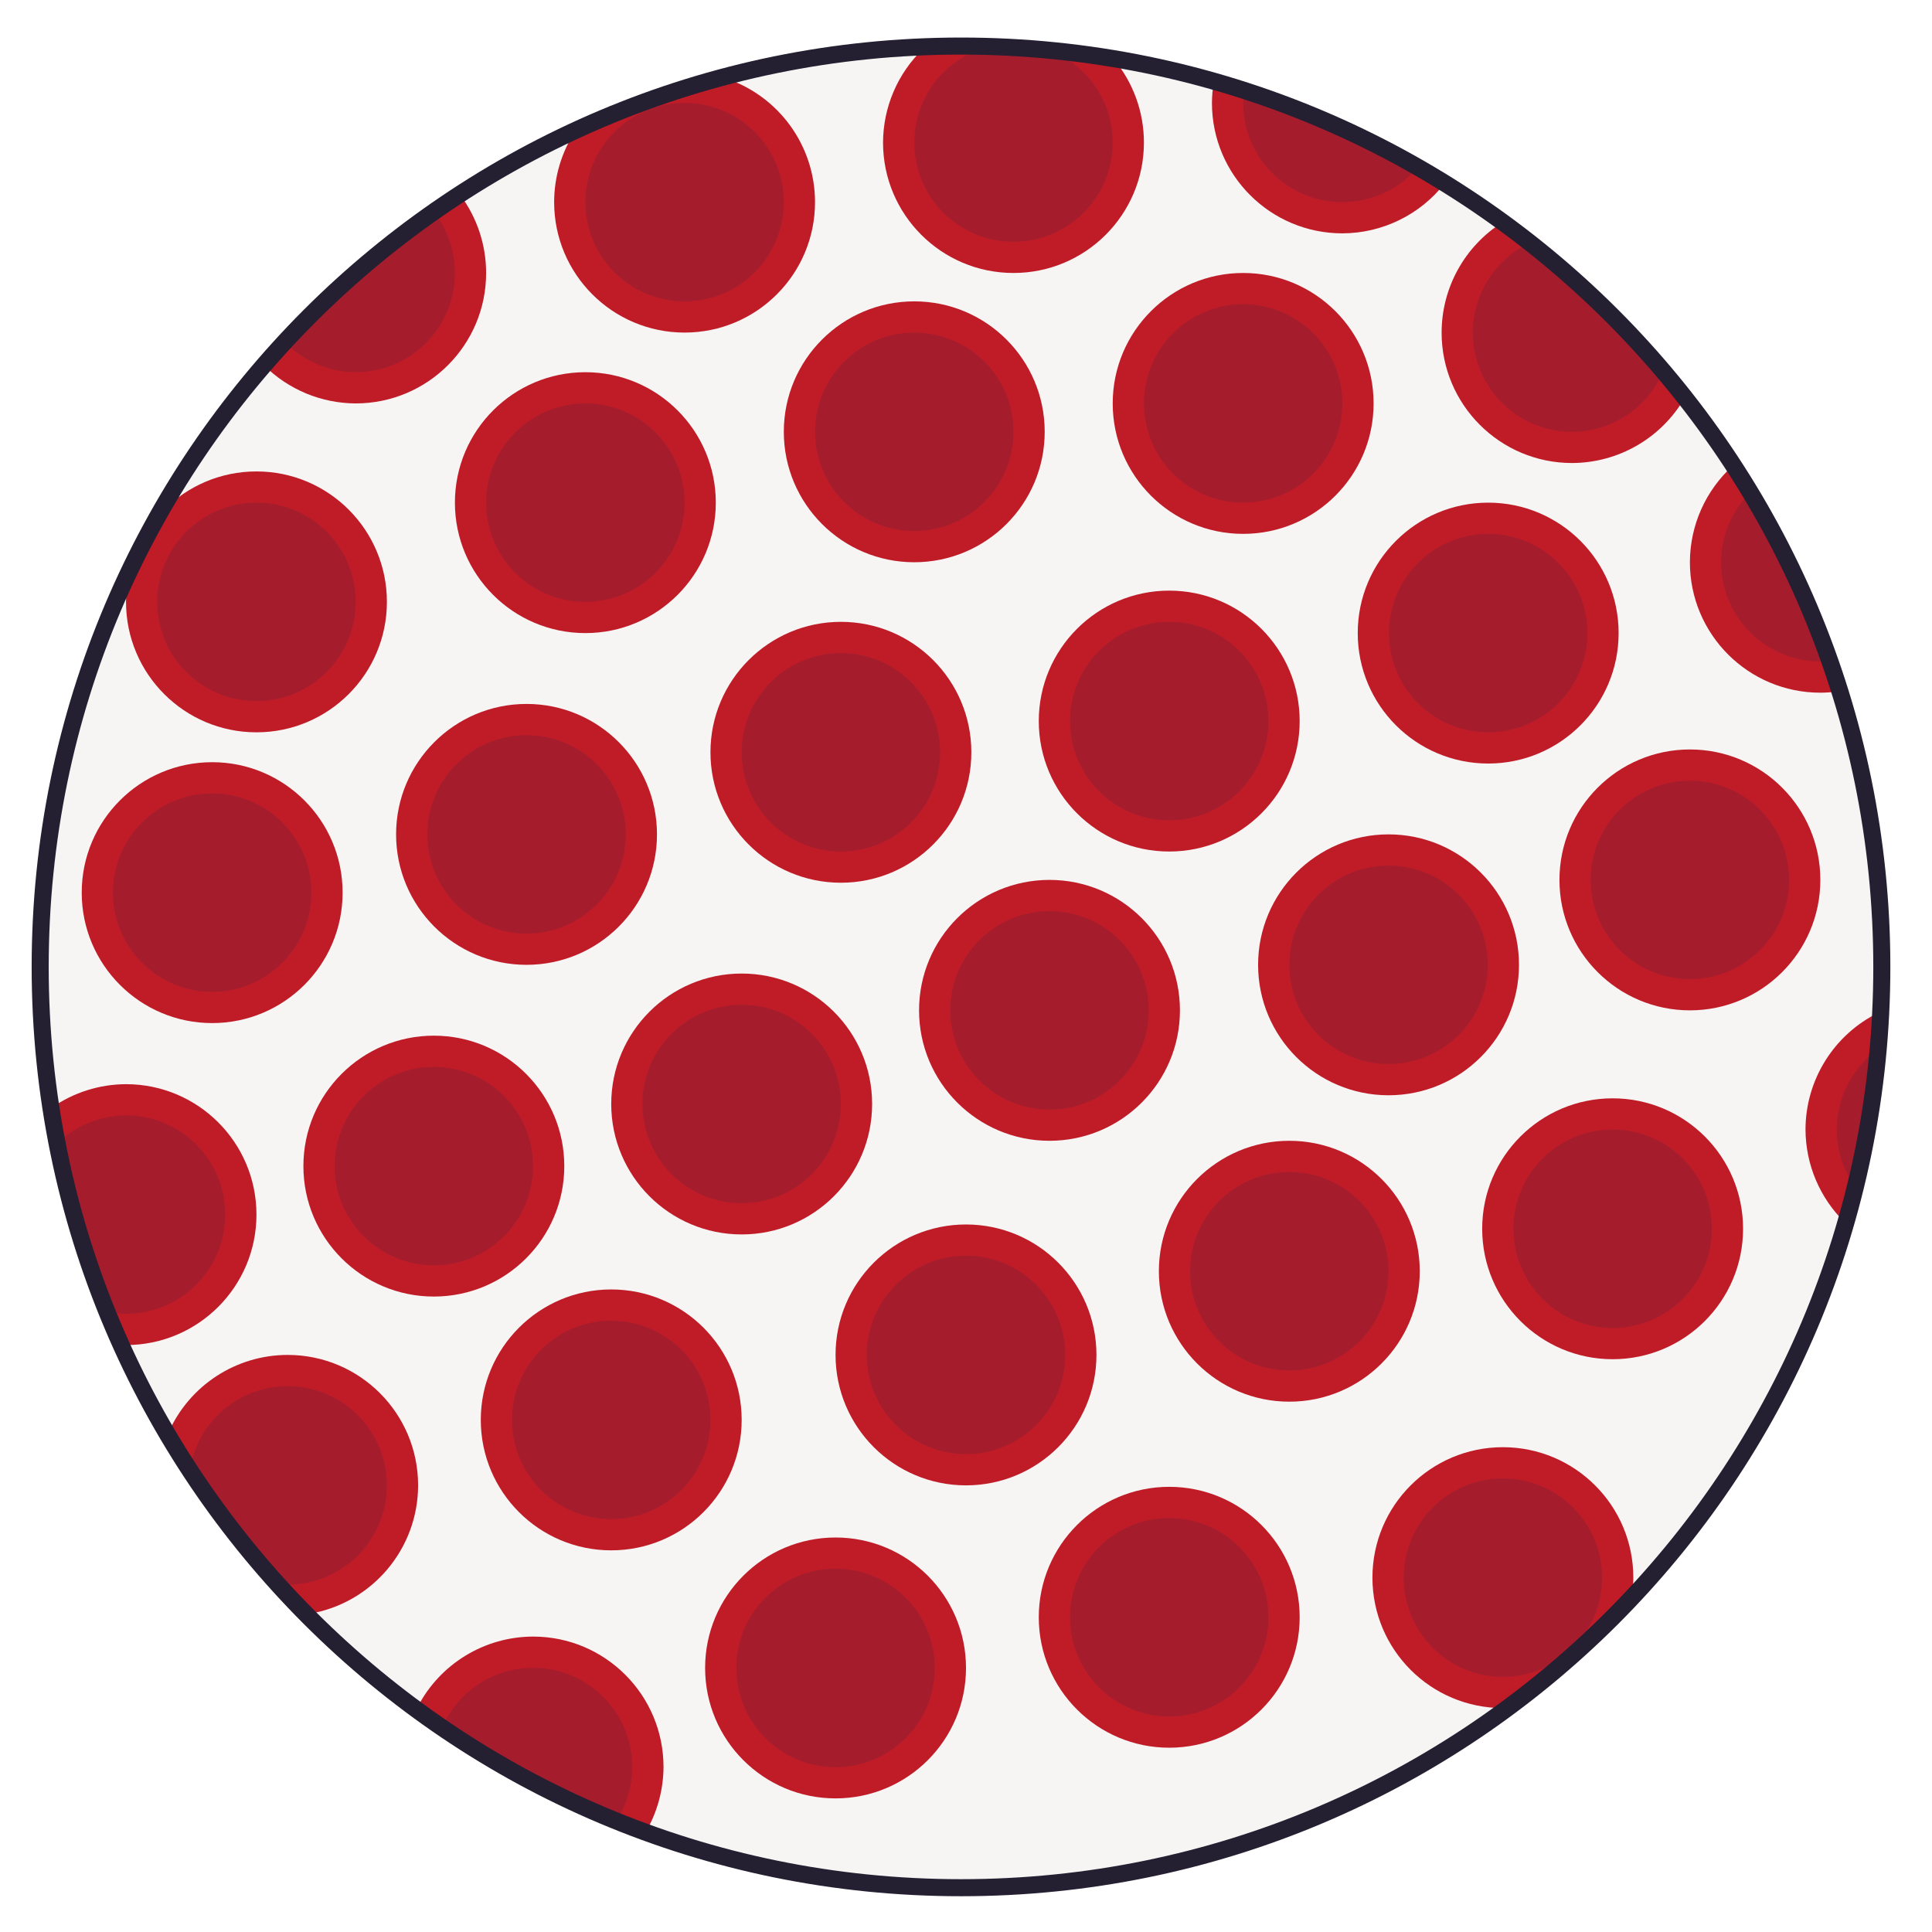
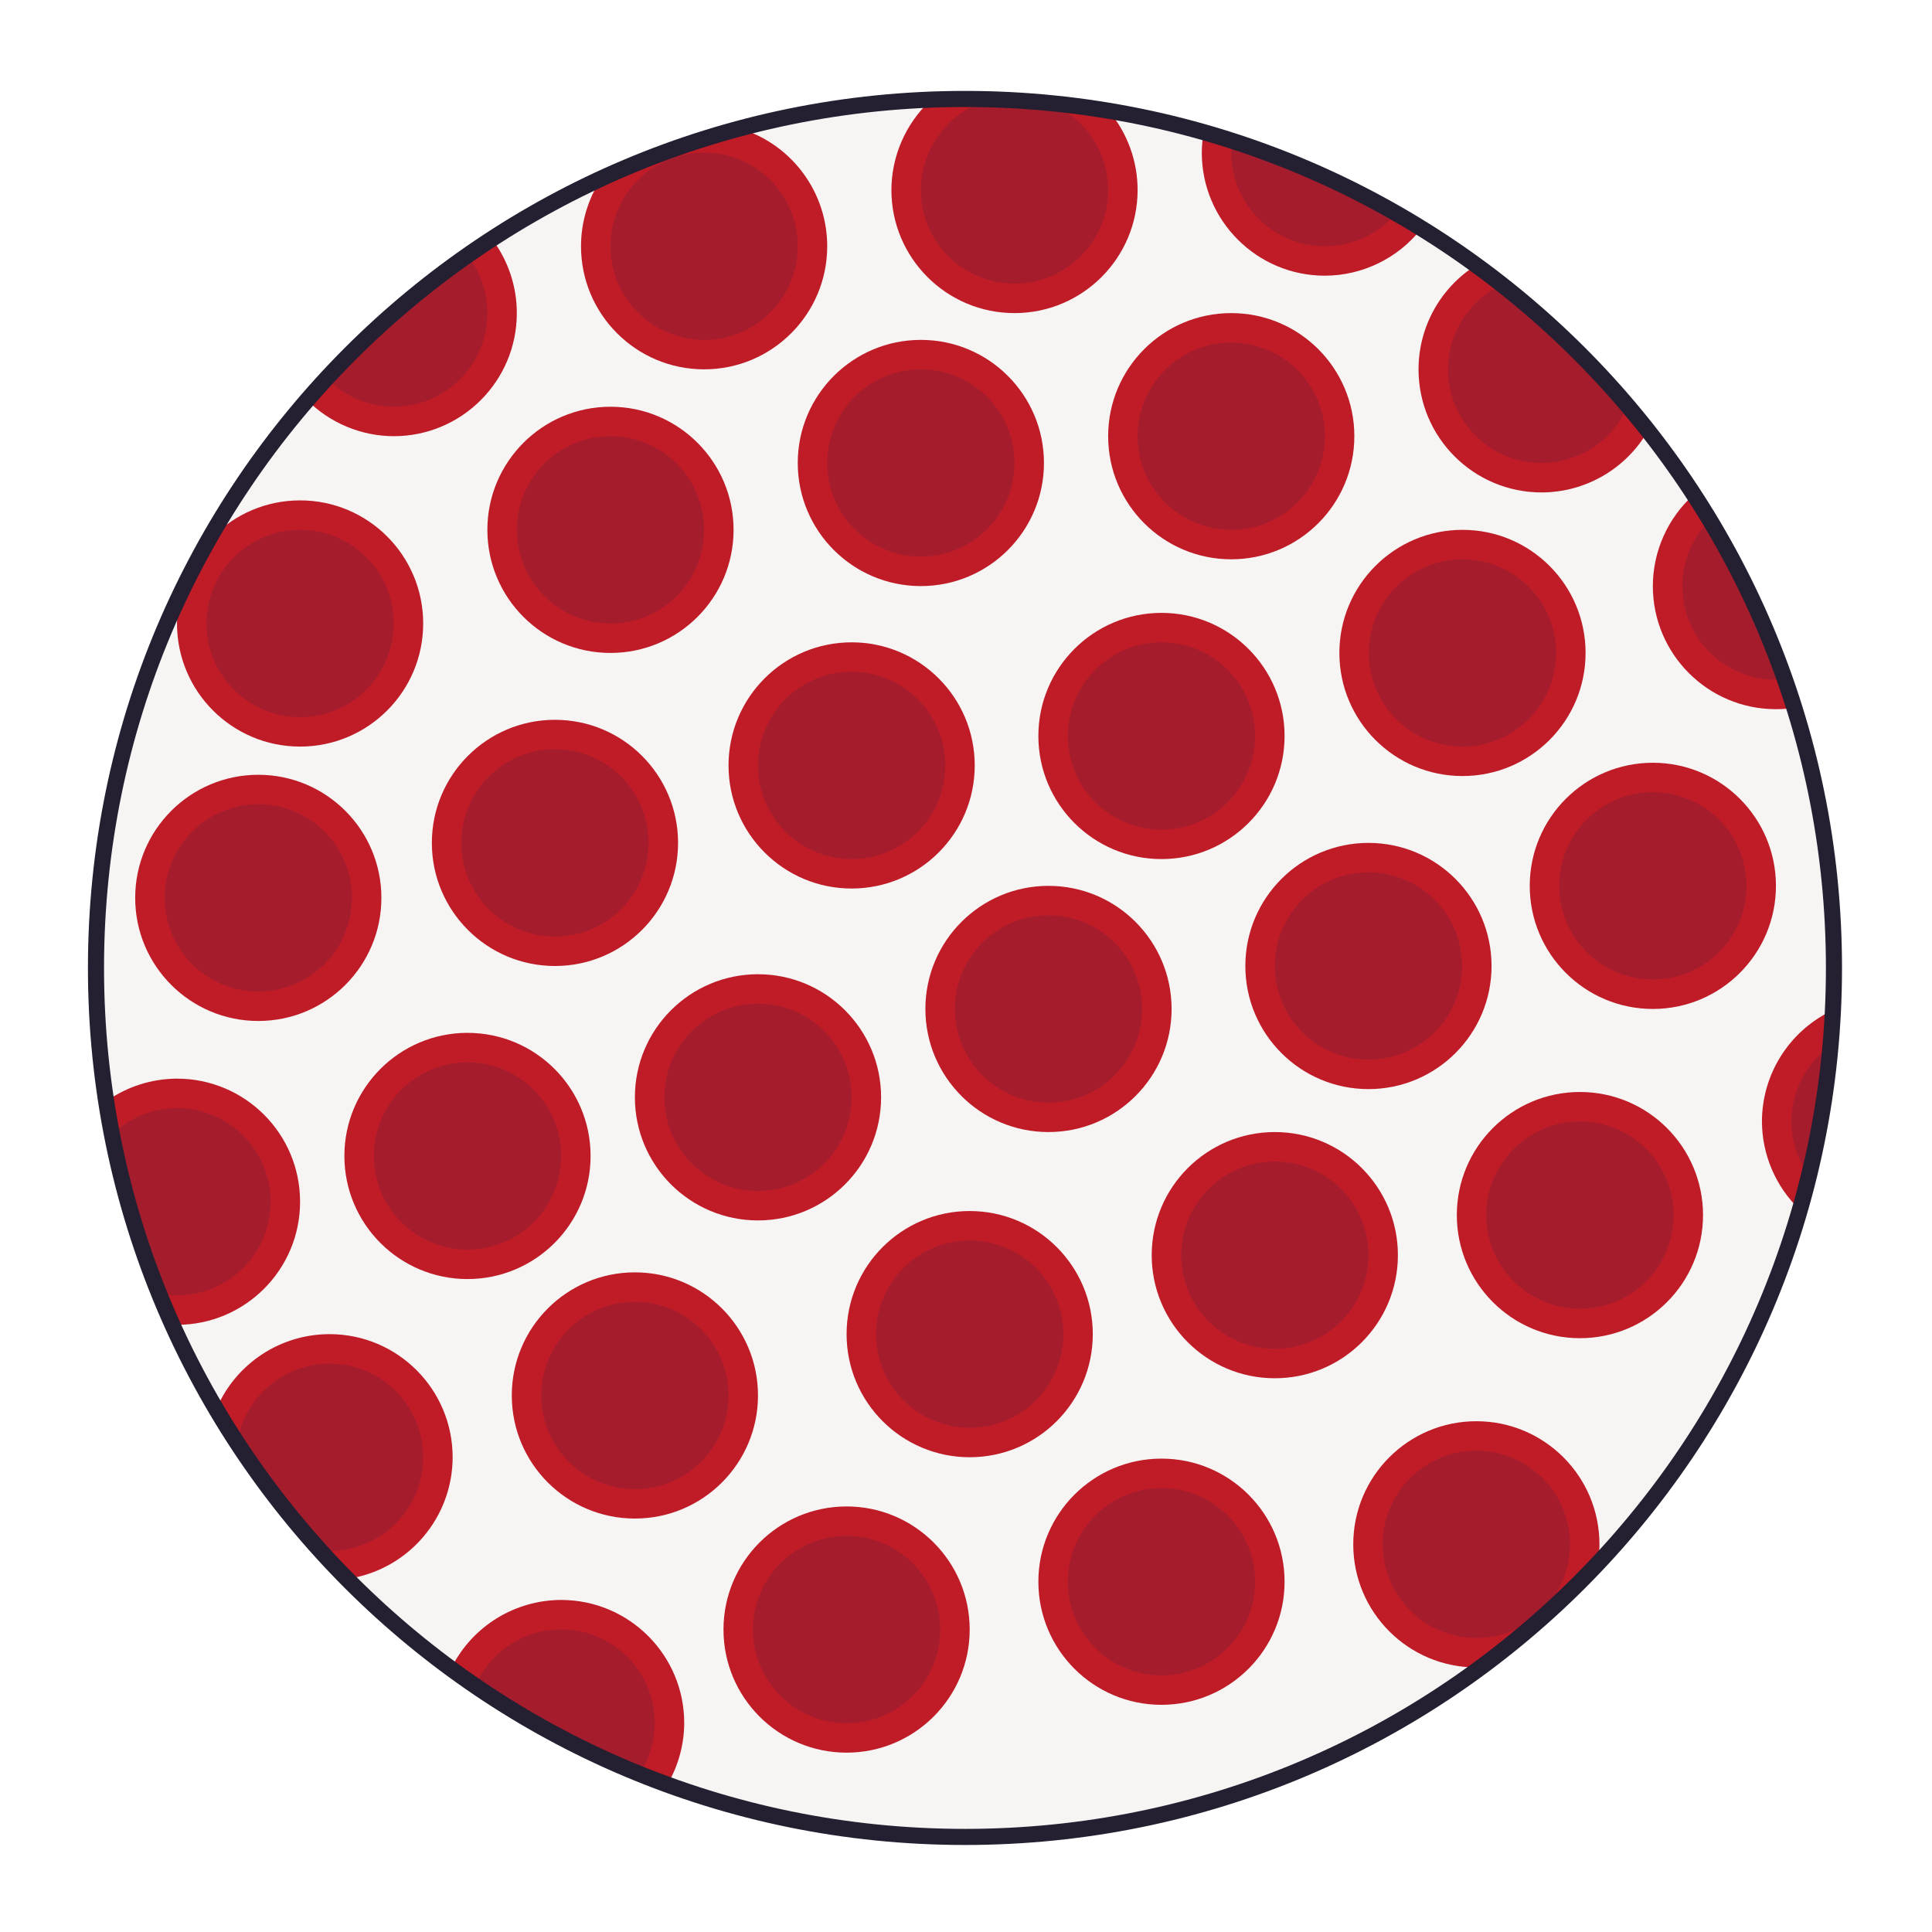
- <svg xmlns="http://www.w3.org/2000/svg" width="1080" height="1080" viewBox="0 0 1080 1080" version="1.1" id="svg1">
-   <defs id="defs1" />
-   <g id="layer3" transform="matrix(0.8794409,0,0,0.8794409,65.10193,-9.896982)" style="display:inline">
-     <g id="g1" style="display:inline">
-       <circle style="fill:#f6f5f4;fill-opacity:1;stroke:none;stroke-width:10.839;stroke-dasharray:none;stroke-opacity:1" id="circle1" cx="536.823" cy="625.842" r="585.31" />
-     </g>
-     <g id="layer2" style="display:inline">
-       <g id="g2-6" transform="matrix(1.1603,0,0,1.1603,140.375,536.7173)">
-         <circle style="fill:#c01c28;fill-opacity:1;stroke:none;stroke-width:5" id="path2-1" cx="135.891" cy="-177.506" r="71.46" />
-         <circle style="fill:#a51d2d;fill-opacity:1;stroke:none;stroke-width:4.412" id="path1-1" cx="135.891" cy="-177.506" r="54.359" />
-       </g>
-       <g id="g2-44" transform="matrix(1.1603,0,0,1.1603,349.4361,491.6857)">
-         <circle style="fill:#c01c28;fill-opacity:1;stroke:none;stroke-width:5" id="path2-4" cx="135.891" cy="-177.506" r="71.46" />
-         <circle style="fill:#a51d2d;fill-opacity:1;stroke:none;stroke-width:4.412" id="path1-7" cx="135.891" cy="-177.506" r="54.359" />
-       </g>
-       <g id="g2-9" transform="matrix(1.1603,0,0,1.1603,558.4973,473.6441)">
-         <circle style="fill:#c01c28;fill-opacity:1;stroke:none;stroke-width:5" id="path2-7" cx="135.891" cy="-177.506" r="71.46" />
-         <circle style="fill:#a51d2d;fill-opacity:1;stroke:none;stroke-width:4.412" id="path1-5" cx="135.891" cy="-177.506" r="54.359" />
-       </g>
-       <g id="g2-8" transform="matrix(1.1603,0,0,1.1603,-68.68615,599.7906)">
-         <circle style="fill:#c01c28;fill-opacity:1;stroke:none;stroke-width:5" id="path2-9" cx="135.891" cy="-177.506" r="71.46" />
-         <circle style="fill:#a51d2d;fill-opacity:1;stroke:none;stroke-width:4.412" id="path1-77" cx="135.891" cy="-177.506" r="54.359" />
-       </g>
-       <g id="g2-0" transform="matrix(1.1603,0,0,1.1603,102.9847,747.5783)">
-         <circle style="fill:#c01c28;fill-opacity:1;stroke:none;stroke-width:5" id="path2-3" cx="135.891" cy="-177.506" r="71.46" />
-         <circle style="fill:#a51d2d;fill-opacity:1;stroke:none;stroke-width:4.412" id="path1-09" cx="135.891" cy="-177.506" r="54.359" />
-       </g>
-       <g id="g2-05" transform="matrix(1.1603,0,0,1.1603,302.808,695.3979)">
-         <circle style="fill:#c01c28;fill-opacity:1;stroke:none;stroke-width:5" id="path2-94" cx="135.891" cy="-177.506" r="71.46" />
-         <circle style="fill:#a51d2d;fill-opacity:1;stroke:none;stroke-width:4.412" id="path1-6" cx="135.891" cy="-177.506" r="54.359" />
-       </g>
-       <g id="g2-47" transform="matrix(1.1603,0,0,1.1603,511.5007,675.5566)">
-         <circle style="fill:#c01c28;fill-opacity:1;stroke:none;stroke-width:5" id="path2-75" cx="135.891" cy="-177.506" r="71.46" />
-         <circle style="fill:#a51d2d;fill-opacity:1;stroke:none;stroke-width:4.412" id="path1-4" cx="135.891" cy="-177.506" r="54.359" />
-       </g>
-       <g id="g2-89" transform="matrix(1.1603,0,0,1.1603,714.2435,619.632)">
-         <circle style="fill:#c01c28;fill-opacity:1;stroke:none;stroke-width:5" id="path2-36" cx="135.891" cy="-177.506" r="71.46" />
-         <circle style="fill:#a51d2d;fill-opacity:1;stroke:none;stroke-width:4.412" id="path1-8" cx="135.891" cy="-177.506" r="54.359" />
-       </g>
-       <g id="g2-62" transform="matrix(1.1603,0,0,1.1603,44.06695,958.4392)">
-         <circle style="fill:#c01c28;fill-opacity:1;stroke:none;stroke-width:5" id="path2-5" cx="135.891" cy="-177.506" r="71.46" />
-         <circle style="fill:#a51d2d;fill-opacity:1;stroke:none;stroke-width:4.412" id="path1-86" cx="135.891" cy="-177.506" r="54.359" />
-       </g>
-       <g id="g2-69" transform="matrix(1.1603,0,0,1.1603,435.4024,859.4274)">
-         <circle style="fill:#c01c28;fill-opacity:1;stroke:none;stroke-width:5" id="path2-87" cx="135.891" cy="-177.506" r="71.46" />
-         <circle style="fill:#a51d2d;fill-opacity:1;stroke:none;stroke-width:4.412" id="path1-28" cx="135.891" cy="-177.506" r="54.359" />
-       </g>
-       <g id="g2-60" transform="matrix(1.1603,0,0,1.1603,382.3263,1078.451)">
-         <circle style="fill:#c01c28;fill-opacity:1;stroke:none;stroke-width:5" id="path2-27" cx="135.891" cy="-177.506" r="71.46" />
-         <circle style="fill:#a51d2d;fill-opacity:1;stroke:none;stroke-width:4.412" id="path1-61" cx="135.891" cy="-177.506" r="54.359" />
-       </g>
-       <g id="g2-5" transform="matrix(1.1603,0,0,1.1603,511.5007,1245.211)">
-         <circle style="fill:#c01c28;fill-opacity:1;stroke:none;stroke-width:5" id="path2-99" cx="135.891" cy="-177.506" r="71.46" />
-         <circle style="fill:#a51d2d;fill-opacity:1;stroke:none;stroke-width:4.412" id="path1-14" cx="135.891" cy="-177.506" r="54.359" />
-       </g>
-       <g id="g2-75" transform="matrix(1.1603,0,0,1.1603,299.4117,1277.424)">
-         <circle style="fill:#c01c28;fill-opacity:1;stroke:none;stroke-width:5" id="path2-870" cx="135.891" cy="-177.506" r="71.46" />
-         <circle style="fill:#a51d2d;fill-opacity:1;stroke:none;stroke-width:4.412" id="path1-48" cx="135.891" cy="-177.506" r="54.359" />
-       </g>
-       <g id="g2-52" transform="matrix(1.1603,0,0,1.1603,650.9117,830.4929)">
-         <circle style="fill:#c01c28;fill-opacity:1;stroke:none;stroke-width:5" id="path2-90" cx="135.891" cy="-177.506" r="71.46" />
-         <circle style="fill:#a51d2d;fill-opacity:1;stroke:none;stroke-width:4.412" id="path1-283" cx="135.891" cy="-177.506" r="54.359" />
-       </g>
-       <g id="g2-09" transform="matrix(1.1603,0,0,1.1603,842.4647,776.5128)">
-         <circle style="fill:#c01c28;fill-opacity:1;stroke:none;stroke-width:5" id="path2-19" cx="135.891" cy="-177.506" r="71.46" />
-         <circle style="fill:#a51d2d;fill-opacity:1;stroke:none;stroke-width:4.412" id="path1-62" cx="135.891" cy="-177.506" r="54.359" />
-       </g>
-       <g id="g2-35" transform="matrix(1.1603,0,0,1.1603,587.8383,1025.257)">
-         <circle style="fill:#c01c28;fill-opacity:1;stroke:none;stroke-width:5" id="path2-17" cx="135.891" cy="-177.506" r="71.46" />
-         <circle style="fill:#a51d2d;fill-opacity:1;stroke:none;stroke-width:4.412" id="path1-43" cx="135.891" cy="-177.506" r="54.359" />
-       </g>
-       <g id="g2-892" transform="matrix(1.1603,0,0,1.1603,793.3504,998.2667)">
-         <circle style="fill:#c01c28;fill-opacity:1;stroke:none;stroke-width:5" id="path2-88" cx="135.891" cy="-177.506" r="71.46" />
-         <circle style="fill:#a51d2d;fill-opacity:1;stroke:none;stroke-width:4.412" id="path1-868" cx="135.891" cy="-177.506" r="54.359" />
-       </g>
-       <g id="g2-7" transform="matrix(1.1603,0,0,1.1603,-96.83875,784.6098)">
-         <circle style="fill:#c01c28;fill-opacity:1;stroke:none;stroke-width:5" id="path2-2" cx="135.891" cy="-177.506" r="71.46" />
-         <circle style="fill:#a51d2d;fill-opacity:1;stroke:none;stroke-width:4.412" id="path1-40" cx="135.891" cy="-177.506" r="54.359" />
-       </g>
-       <g id="g2-90" transform="matrix(1.1603,0,0,1.1603,239.7347,918.9516)">
-         <circle style="fill:#c01c28;fill-opacity:1;stroke:none;stroke-width:5" id="path2-81" cx="135.891" cy="-177.506" r="71.46" />
-         <circle style="fill:#a51d2d;fill-opacity:1;stroke:none;stroke-width:4.412" id="path1-3" cx="135.891" cy="-177.506" r="54.359" />
-       </g>
-       <g id="g2-34" transform="matrix(1.1603,0,0,1.1603,156.8201,1119.755)">
-         <circle style="fill:#c01c28;fill-opacity:1;stroke:none;stroke-width:5" id="path2-0" cx="135.891" cy="-177.506" r="71.46" />
-         <circle style="fill:#a51d2d;fill-opacity:1;stroke:none;stroke-width:4.412" id="path1-39" cx="135.891" cy="-177.506" r="54.359" />
-       </g>
-       <g id="g5" transform="matrix(1.1603,0,0,1.1603,-89.73905,-0.7196885)">
-         <path id="path4" style="fill:#c01c28;fill-opacity:1;stroke:none;stroke-width:5" d="m 1021.217,389.004 a 504.447,504.447 0 0 0 -58.248,-123.676 71.46,71.46 0 0 0 -23.662,53.004 71.46,71.46 0 0 0 71.459,71.459 71.46,71.46 0 0 0 10.451,-0.787 z" />
-         <path id="path5" style="fill:#a51d2d;fill-opacity:1;stroke:none;stroke-width:4.412" d="m 1015.713,372.336 a 504.447,504.447 0 0 0 -43.393,-92.238 54.359,54.359 0 0 0 -15.914,38.234 54.359,54.359 0 0 0 54.359,54.359 54.359,54.359 0 0 0 4.947,-0.355 z" />
-       </g>
-       <g id="g7" transform="matrix(1.1603,0,0,1.1603,-89.73905,-0.7196885)">
-         <path id="path7" style="display:inline;fill:#c01c28;fill-opacity:1;stroke:none;stroke-width:5" d="m 1024.424,680.234 a 504.447,504.447 0 0 0 18.23,-115.17 71.46,71.46 0 0 0 -40.016,64.043 71.46,71.46 0 0 0 21.785,51.127 z" />
-         <path id="path6" style="display:inline;fill:#a51d2d;fill-opacity:1;stroke:none;stroke-width:4.412" d="m 1028.977,659.309 a 504.447,504.447 0 0 0 12.178,-73.27 54.359,54.359 0 0 0 -21.416,43.068 54.359,54.359 0 0 0 9.238,30.201 z" />
-       </g>
-       <g id="g9" transform="matrix(1.1603,0,0,1.1603,-89.73905,-0.7196885)">
-         <path id="path9" style="fill:#c01c28;fill-opacity:1;stroke:none;stroke-width:5" d="m 936.426,228.289 a 504.447,504.447 0 0 0 -99.783,-96.18 71.46,71.46 0 0 0 -33.354,60.402 71.46,71.46 0 0 0 71.461,71.461 71.46,71.46 0 0 0 61.676,-35.684 z" />
-         <path id="path8" style="display:inline;fill:#a51d2d;fill-opacity:1;stroke:none;stroke-width:4.412" d="m 924.658,213.855 a 504.447,504.447 0 0 0 -73.145,-70.434 54.359,54.359 0 0 0 -31.125,49.09 54.359,54.359 0 0 0 54.361,54.359 54.359,54.359 0 0 0 49.908,-33.016 z" />
-       </g>
-       <g id="g10" transform="matrix(1.1603,0,0,1.1603,-89.73905,-0.7196885)">
-         <path id="path2-86" style="fill:#c01c28;fill-opacity:1;stroke:none;stroke-width:5" d="M 804.91,110.852 A 504.447,504.447 0 0 0 678.512,55.082 71.46,71.46 0 0 0 677.471,66.693 71.46,71.46 0 0 0 748.93,138.152 71.46,71.46 0 0 0 804.91,110.852 Z" />
-         <path id="path1-0" style="fill:#a51d2d;fill-opacity:1;stroke:none;stroke-width:4.412" d="m 790.145,102.113 a 504.447,504.447 0 0 0 -95.104,-41.994 54.359,54.359 0 0 0 -0.471,6.574 54.359,54.359 0 0 0 54.359,54.359 54.359,54.359 0 0 0 41.215,-18.939 z" />
-       </g>
-       <g id="g11" transform="matrix(1.1603,0,0,1.1603,-89.73905,-0.7196885)">
-         <path id="path2-18" style="fill:#c01c28;fill-opacity:1;stroke:none;stroke-width:5" d="M 623.658,42.686 A 504.447,504.447 0 0 0 540,35.553 504.447,504.447 0 0 0 519.322,37.031 71.46,71.46 0 0 0 497.291,88.402 71.46,71.46 0 0 0 568.752,159.863 71.46,71.46 0 0 0 640.211,88.402 71.46,71.46 0 0 0 623.658,42.686 Z" />
-         <path id="path1-9" style="fill:#a51d2d;fill-opacity:1;stroke:none;stroke-width:4.412" d="M 588.941,37.945 A 504.447,504.447 0 0 0 554.938,35.92 54.359,54.359 0 0 0 514.393,88.402 54.359,54.359 0 0 0 568.752,142.764 54.359,54.359 0 0 0 623.111,88.402 54.359,54.359 0 0 0 588.941,37.945 Z" />
-       </g>
-       <g id="g12" transform="matrix(1.1603,0,0,1.1603,-89.73905,-0.7196885)">
-         <path id="path11" style="fill:#c01c28;fill-opacity:1;stroke:none;stroke-width:5" d="m 410.83,53.17 a 504.447,504.447 0 0 0 -82.129,28.92 71.46,71.46 0 0 0 -11.588,38.963 71.46,71.46 0 0 0 71.459,71.459 71.46,71.46 0 0 0 71.461,-71.459 71.46,71.46 0 0 0 -49.203,-67.883 z" />
-         <path id="path1-10" style="fill:#a51d2d;fill-opacity:1;stroke:none;stroke-width:4.412" d="m 388.572,66.693 a 54.359,54.359 0 0 0 -54.359,54.359 54.359,54.359 0 0 0 54.359,54.359 54.359,54.359 0 0 0 54.359,-54.359 54.359,54.359 0 0 0 -54.359,-54.359 z" />
-       </g>
-       <g id="g13" transform="matrix(1.1603,0,0,1.1603,-89.73905,-0.7196885)">
-         <path id="path13" style="fill:#c01c28;fill-opacity:1;stroke:none;stroke-width:5" d="m 265.52,116.947 a 504.447,504.447 0 0 0 -107.346,93.498 71.46,71.46 0 0 0 50.221,20.877 71.46,71.46 0 0 0 71.459,-71.459 71.46,71.46 0 0 0 -14.334,-42.916 z" />
-         <path id="path12" style="fill:#a51d2d;fill-opacity:1;stroke:none;stroke-width:4.412" d="m 251.832,127.193 a 504.447,504.447 0 0 0 -81.695,71.092 54.359,54.359 0 0 0 38.258,15.938 54.359,54.359 0 0 0 54.359,-54.359 54.359,54.359 0 0 0 -10.922,-32.67 z" />
-       </g>
-       <g id="g15" transform="matrix(1.1603,0,0,1.1603,-89.73905,-0.7196885)">
-         <path id="path15" style="fill:#c01c28;fill-opacity:1;stroke:none;stroke-width:5" d="m 41.855,617.158 a 504.447,504.447 0 0 0 38.33,129.844 71.46,71.46 0 0 0 2.389,0.17 71.46,71.46 0 0 0 71.461,-71.459 71.46,71.46 0 0 0 -71.461,-71.459 71.46,71.46 0 0 0 -40.719,12.904 z" />
-         <path id="path14" style="fill:#a51d2d;fill-opacity:1;stroke:none;stroke-width:4.412" d="m 45.893,635.715 a 504.447,504.447 0 0 0 27.67,93.527 54.359,54.359 0 0 0 9.012,0.83 54.359,54.359 0 0 0 54.361,-54.359 54.359,54.359 0 0 0 -54.361,-54.359 54.359,54.359 0 0 0 -36.682,14.361 z" />
-       </g>
-       <g id="g17" transform="matrix(1.1603,0,0,1.1603,-89.73905,-0.7196885)">
-         <path id="path17" style="fill:#c01c28;fill-opacity:1;stroke:none;stroke-width:5" d="m 105.916,794.93 a 504.447,504.447 0 0 0 76.936,99.5 71.46,71.46 0 0 0 59.742,-70.396 71.46,71.46 0 0 0 -71.459,-71.459 71.46,71.46 0 0 0 -65.219,42.355 z" />
-         <path id="path16" style="fill:#a51d2d;fill-opacity:1;stroke:none;stroke-width:4.412" d="m 117.549,815.283 a 504.447,504.447 0 0 0 48.934,62.777 54.359,54.359 0 0 0 4.652,0.332 54.359,54.359 0 0 0 54.359,-54.359 54.359,54.359 0 0 0 -54.359,-54.359 54.359,54.359 0 0 0 -53.586,45.609 z" />
-       </g>
-       <g id="g19" transform="matrix(1.1603,0,0,1.1603,-89.73905,-0.7196885)">
-         <path id="path19" style="fill:#c01c28;fill-opacity:1;stroke:none;stroke-width:5" d="m 242.225,945.615 a 504.447,504.447 0 0 0 125.711,67.23 71.46,71.46 0 0 0 9.094,-34.514 71.46,71.46 0 0 0 -71.459,-71.459 71.46,71.46 0 0 0 -63.346,38.742 z" />
-         <path id="path18" style="fill:#a51d2d;fill-opacity:1;stroke:none;stroke-width:4.412" d="m 256.045,955.961 a 504.447,504.447 0 0 0 95.746,50.861 54.359,54.359 0 0 0 8.139,-28.49 54.359,54.359 0 0 0 -54.359,-54.359 54.359,54.359 0 0 0 -49.525,31.988 z" />
-       </g>
-       <g id="g20" transform="matrix(1.1603,0,0,1.1603,-89.73905,-0.7196885)">
-         <path id="path20" style="fill:#c01c28;fill-opacity:1;stroke:none;stroke-width:5" d="m 837.24,946.016 a 504.447,504.447 0 0 0 70.406,-62.084 71.46,71.46 0 0 0 0.668,-9.348 71.46,71.46 0 0 0 -71.459,-71.459 71.46,71.46 0 0 0 -71.461,71.459 71.46,71.46 0 0 0 71.461,71.459 71.46,71.46 0 0 0 0.385,-0.027 z" />
-         <circle style="fill:#a51d2d;fill-opacity:1;stroke:none;stroke-width:4.412" id="path1-64" cx="836.855" cy="874.584" r="54.359" />
-       </g>
-     </g>
-     <g id="layer1" style="display:inline">
-       <circle style="fill:none;fill-opacity:1;stroke:#241f31;stroke-width:10.839;stroke-dasharray:none;stroke-opacity:1" id="path3" cx="536.823" cy="625.842" r="585.31" />
-     </g>
+ <svg xmlns="http://www.w3.org/2000/svg" width="1080" height="1080">
+   <circle cx="536.157" cy="630.043" r="598.277" transform="translate(104.092 29.523) scale(.81195)" fill="#f6f5f4" />
+   <g transform="translate(210.397 467.119) scale(.96298)">
+     <circle cx="135.891" cy="-177.506" r="71.46" fill="#c01c28" />
+     <circle cx="135.891" cy="-177.506" r="54.359" fill="#a51d2d" />
  </g>
+   <g transform="translate(383.905 429.745) scale(.96298)">
+     <circle cx="135.891" cy="-177.506" r="71.46" fill="#c01c28" />
+     <circle cx="135.891" cy="-177.506" r="54.359" fill="#a51d2d" />
+   </g>
+   <g transform="translate(557.413 414.772) scale(.96298)">
+     <circle cx="135.891" cy="-177.506" r="71.46" fill="#c01c28" />
+     <circle cx="135.891" cy="-177.506" r="54.359" fill="#a51d2d" />
+   </g>
+   <g transform="translate(36.89 519.466) scale(.96298)">
+     <circle cx="135.891" cy="-177.506" r="71.46" fill="#c01c28" />
+     <circle cx="135.891" cy="-177.506" r="54.359" fill="#a51d2d" />
+   </g>
+   <g transform="translate(179.366 642.12) scale(.96298)">
+     <circle cx="135.891" cy="-177.506" r="71.46" fill="#c01c28" />
+     <circle cx="135.891" cy="-177.506" r="54.359" fill="#a51d2d" />
+   </g>
+   <g transform="translate(345.207 598.814) scale(.96298)">
+     <circle cx="135.891" cy="-177.506" r="71.46" fill="#c01c28" />
+     <circle cx="135.891" cy="-177.506" r="54.359" fill="#a51d2d" />
+   </g>
+   <g transform="translate(518.409 582.347) scale(.96298)">
+     <circle cx="135.891" cy="-177.506" r="71.46" fill="#c01c28" />
+     <circle cx="135.891" cy="-177.506" r="54.359" fill="#a51d2d" />
+   </g>
+   <g transform="translate(686.673 535.933) scale(.96298)">
+     <circle cx="135.891" cy="-177.506" r="71.46" fill="#c01c28" />
+     <circle cx="135.891" cy="-177.506" r="54.359" fill="#a51d2d" />
+   </g>
+   <g transform="translate(130.468 817.122) scale(.96298)">
+     <circle cx="135.891" cy="-177.506" r="71.46" fill="#c01c28" />
+     <circle cx="135.891" cy="-177.506" r="54.359" fill="#a51d2d" />
+   </g>
+   <g transform="translate(455.252 734.948) scale(.96298)">
+     <circle cx="135.891" cy="-177.506" r="71.46" fill="#c01c28" />
+     <circle cx="135.891" cy="-177.506" r="54.359" fill="#a51d2d" />
+   </g>
+   <g transform="translate(411.202 916.724) scale(.96298)">
+     <circle cx="135.891" cy="-177.506" r="71.46" fill="#c01c28" />
+     <circle cx="135.891" cy="-177.506" r="54.359" fill="#a51d2d" />
+   </g>
+   <g transform="translate(518.409 1055.125) scale(.96298)">
+     <circle cx="135.891" cy="-177.506" r="71.46" fill="#c01c28" />
+     <circle cx="135.891" cy="-177.506" r="54.359" fill="#a51d2d" />
+   </g>
+   <g transform="translate(342.388 1081.86) scale(.96298)">
+     <circle cx="135.891" cy="-177.506" r="71.46" fill="#c01c28" />
+     <circle cx="135.891" cy="-177.506" r="54.359" fill="#a51d2d" />
+   </g>
+   <g transform="translate(634.111 710.934) scale(.96298)">
+     <circle cx="135.891" cy="-177.506" r="71.46" fill="#c01c28" />
+     <circle cx="135.891" cy="-177.506" r="54.359" fill="#a51d2d" />
+   </g>
+   <g transform="translate(793.089 666.134) scale(.96298)">
+     <circle cx="135.891" cy="-177.506" r="71.46" fill="#c01c28" />
+     <circle cx="135.891" cy="-177.506" r="54.359" fill="#a51d2d" />
+   </g>
+   <g transform="translate(581.764 872.576) scale(.96298)">
+     <circle cx="135.891" cy="-177.506" r="71.46" fill="#c01c28" />
+     <circle cx="135.891" cy="-177.506" r="54.359" fill="#a51d2d" />
+   </g>
+   <g transform="translate(752.327 850.176) scale(.96298)">
+     <circle cx="135.891" cy="-177.506" r="71.46" fill="#c01c28" />
+     <circle cx="135.891" cy="-177.506" r="54.359" fill="#a51d2d" />
+   </g>
+   <g transform="translate(13.525 672.854) scale(.96298)">
+     <circle cx="135.891" cy="-177.506" r="71.46" fill="#c01c28" />
+     <circle cx="135.891" cy="-177.506" r="54.359" fill="#a51d2d" />
+   </g>
+   <g transform="translate(292.86 784.35) scale(.96298)">
+     <circle cx="135.891" cy="-177.506" r="71.46" fill="#c01c28" />
+     <circle cx="135.891" cy="-177.506" r="54.359" fill="#a51d2d" />
+   </g>
+   <g transform="translate(224.046 951.004) scale(.96298)">
+     <circle cx="135.891" cy="-177.506" r="71.46" fill="#c01c28" />
+     <circle cx="135.891" cy="-177.506" r="54.359" fill="#a51d2d" />
+   </g>
+   <path d="M1002.829 395.682a485.772 485.772 0 0 0-56.092-119.097 68.815 68.815 0 0 0-22.786 51.041 68.815 68.815 0 0 0 68.813 68.814 68.815 68.815 0 0 0 10.064-.758z" fill="#c01c28" />
+   <path d="M997.528 379.631a485.772 485.772 0 0 0-41.786-88.823 52.348 52.348 0 0 0-15.325 36.818 52.348 52.348 0 0 0 52.347 52.348 52.348 52.348 0 0 0 4.764-.343z" fill="#a51d2d" />
+   <path d="M1005.917 676.13a485.772 485.772 0 0 0 17.555-110.906 68.815 68.815 0 0 0-38.534 61.672 68.815 68.815 0 0 0 20.979 49.235z" fill="#c01c28" />
+   <path d="M1010.301 655.98a485.772 485.772 0 0 0 11.726-70.557 52.348 52.348 0 0 0-20.623 41.473 52.348 52.348 0 0 0 8.897 29.084z" fill="#a51d2d" />
+   <path d="M921.177 240.918a485.772 485.772 0 0 0-96.09-92.62 68.815 68.815 0 0 0-32.119 58.166 68.815 68.815 0 0 0 68.816 68.815 68.815 68.815 0 0 0 59.393-34.362z" fill="#c01c28" />
+   <path d="M909.844 227.017a485.772 485.772 0 0 0-70.436-67.825 52.348 52.348 0 0 0-29.973 47.272 52.348 52.348 0 0 0 52.349 52.348 52.348 52.348 0 0 0 48.06-31.795z" fill="#a51d2d" />
+   <path d="M794.53 127.827a485.772 485.772 0 0 0-121.72-53.705 68.815 68.815 0 0 0-1.002 11.181 68.815 68.815 0 0 0 68.814 68.815 68.815 68.815 0 0 0 53.907-26.29Z" fill="#c01c28" />
+   <path d="M780.31 119.412a485.772 485.772 0 0 0-91.583-40.439 52.348 52.348 0 0 0-.453 6.331 52.348 52.348 0 0 0 52.347 52.348 52.348 52.348 0 0 0 39.689-18.24z" fill="#a51d2d" />
+   <path d="M619.987 62.185a485.772 485.772 0 0 0-80.56-6.87 485.772 485.772 0 0 0-19.913 1.424 68.815 68.815 0 0 0-21.216 49.47 68.815 68.815 0 0 0 68.815 68.815 68.815 68.815 0 0 0 68.814-68.815 68.815 68.815 0 0 0-15.94-44.024Z" fill="#c01c28" />
+   <path d="M586.555 57.62a485.772 485.772 0 0 0-32.745-1.95 52.348 52.348 0 0 0-39.043 50.538 52.348 52.348 0 0 0 52.347 52.35 52.348 52.348 0 0 0 52.347-52.35 52.348 52.348 0 0 0-32.905-48.589Z" fill="#a51d2d" />
+   <path d="M415.038 72.28a485.772 485.772 0 0 0-79.089 27.85 68.815 68.815 0 0 0-11.159 37.52 68.815 68.815 0 0 0 68.815 68.814 68.815 68.815 0 0 0 68.815-68.814 68.815 68.815 0 0 0-47.382-65.37z" fill="#c01c28" />
+   <path d="M393.604 85.303a52.348 52.348 0 0 0-52.348 52.348 52.348 52.348 0 0 0 52.348 52.347 52.348 52.348 0 0 0 52.348-52.347 52.348 52.348 0 0 0-52.348-52.348z" fill="#a51d2d" />
+   <path d="M275.107 133.697a485.772 485.772 0 0 0-103.372 90.036 68.815 68.815 0 0 0 48.361 20.104 68.815 68.815 0 0 0 68.815-68.813 68.815 68.815 0 0 0-13.804-41.327z" fill="#c01c28" />
+   <path d="M261.926 143.563a485.772 485.772 0 0 0-78.67 68.46 52.348 52.348 0 0 0 36.841 15.348 52.348 52.348 0 0 0 52.347-52.347 52.348 52.348 0 0 0-10.518-31.46z" fill="#a51d2d" />
+   <path d="M59.723 615.39a485.772 485.772 0 0 0 36.91 125.037 68.815 68.815 0 0 0 2.302.164 68.815 68.815 0 0 0 68.815-68.815 68.815 68.815 0 0 0-68.815-68.812 68.815 68.815 0 0 0-39.212 12.426z" fill="#c01c28" />
+   <path d="M63.611 633.26a485.772 485.772 0 0 0 26.646 90.064 52.348 52.348 0 0 0 8.677.8 52.348 52.348 0 0 0 52.35-52.348 52.348 52.348 0 0 0-52.35-52.346 52.348 52.348 0 0 0-35.323 13.829z" fill="#a51d2d" />
+   <path d="M121.412 786.58a485.772 485.772 0 0 0 74.088 95.817 68.815 68.815 0 0 0 57.53-67.79 68.815 68.815 0 0 0-68.814-68.814 68.815 68.815 0 0 0-62.804 40.788z" fill="#c01c28" />
+   <path d="M132.614 806.18a485.772 485.772 0 0 0 47.122 60.454 52.348 52.348 0 0 0 4.48.32 52.348 52.348 0 0 0 52.348-52.348 52.348 52.348 0 0 0-52.347-52.347 52.348 52.348 0 0 0-51.603 43.921z" fill="#a51d2d" />
+   <path d="M252.675 931.687a485.772 485.772 0 0 0 121.056 64.741 68.815 68.815 0 0 0 8.757-33.235 68.815 68.815 0 0 0-68.813-68.813 68.815 68.815 0 0 0-61 37.307z" fill="#c01c28" />
+   <path d="M265.983 941.65a485.772 485.772 0 0 0 92.202 48.978 52.348 52.348 0 0 0 7.837-27.435 52.348 52.348 0 0 0-52.347-52.347 52.348 52.348 0 0 0-47.692 30.804z" fill="#a51d2d" />
+   <g transform="translate(19.417 21.079) scale(.96298)">
+     <path d="M837.24 946.016a504.447 504.447 0 0 0 70.406-62.084 71.46 71.46 0 0 0 .668-9.348 71.46 71.46 0 0 0-71.459-71.459 71.46 71.46 0 0 0-71.46 71.459 71.46 71.46 0 0 0 71.46 71.459 71.46 71.46 0 0 0 .385-.027z" fill="#c01c28" />
+     <circle cx="836.855" cy="874.584" r="54.359" fill="#a51d2d" />
+   </g>
+   <circle cx="536.157" cy="630.043" r="598.277" fill="none" stroke="#241f31" stroke-width="11.079" transform="translate(104.092 29.523) scale(.81195)" />
</svg>
